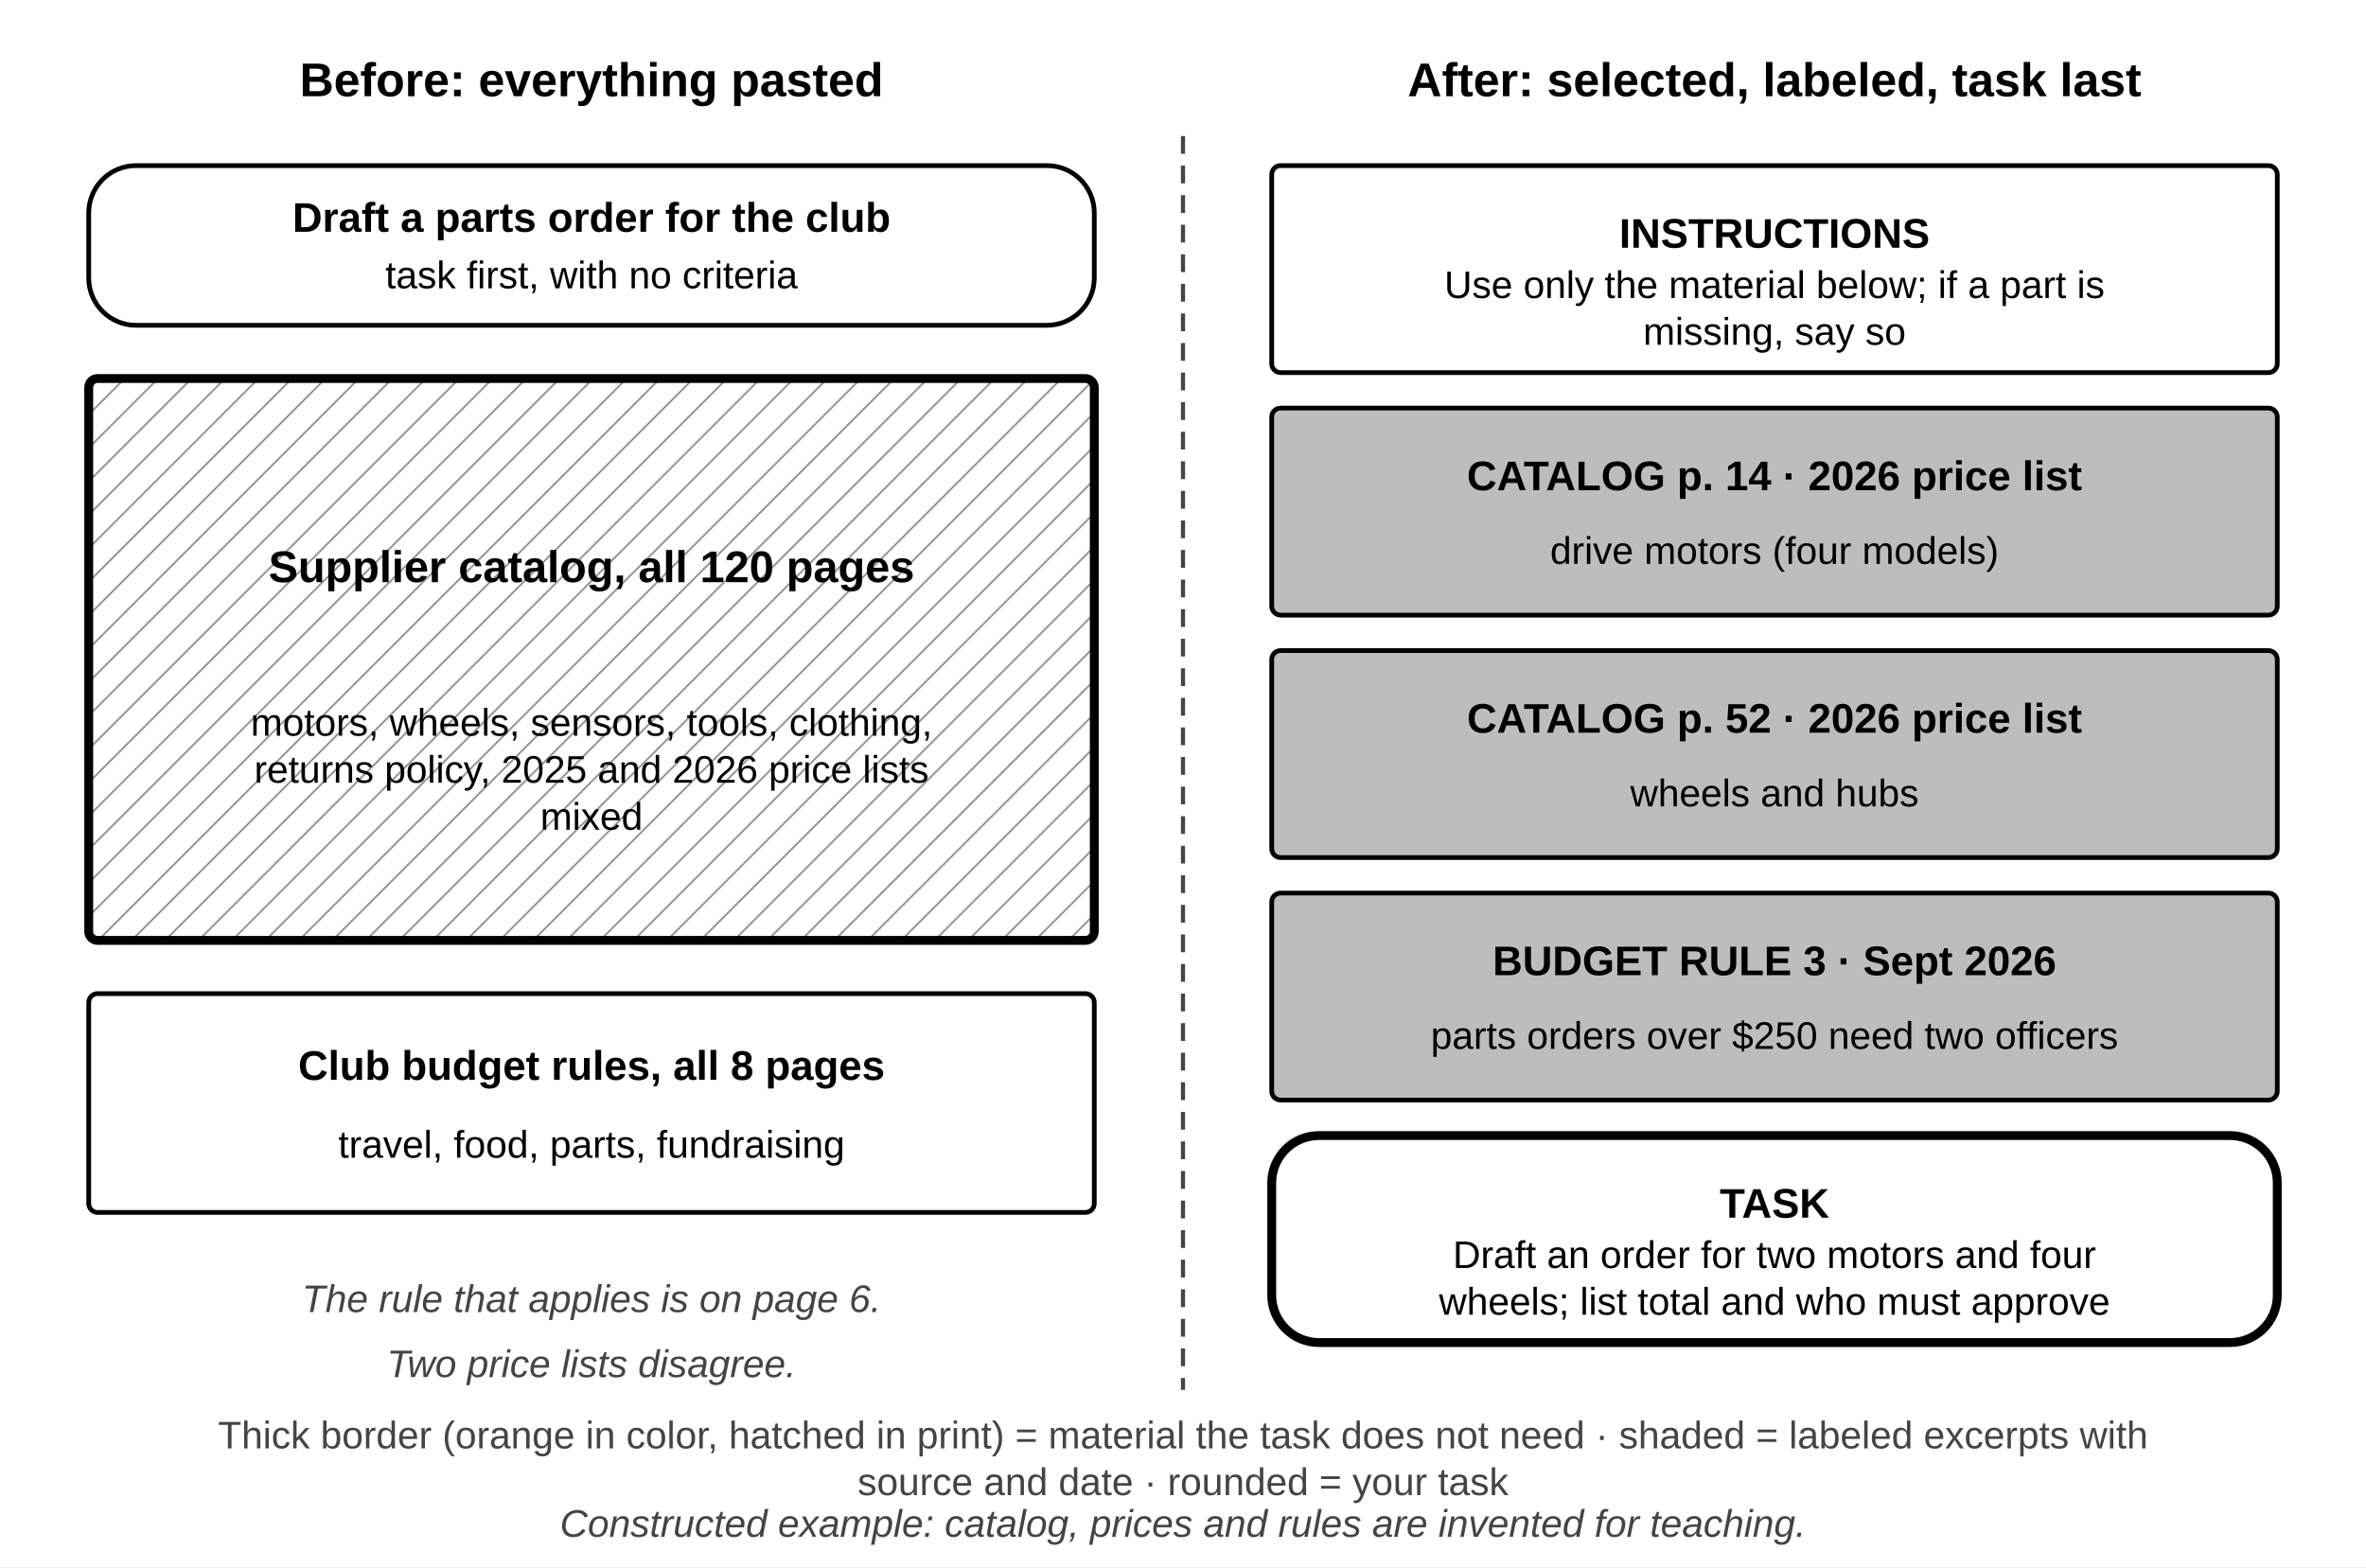
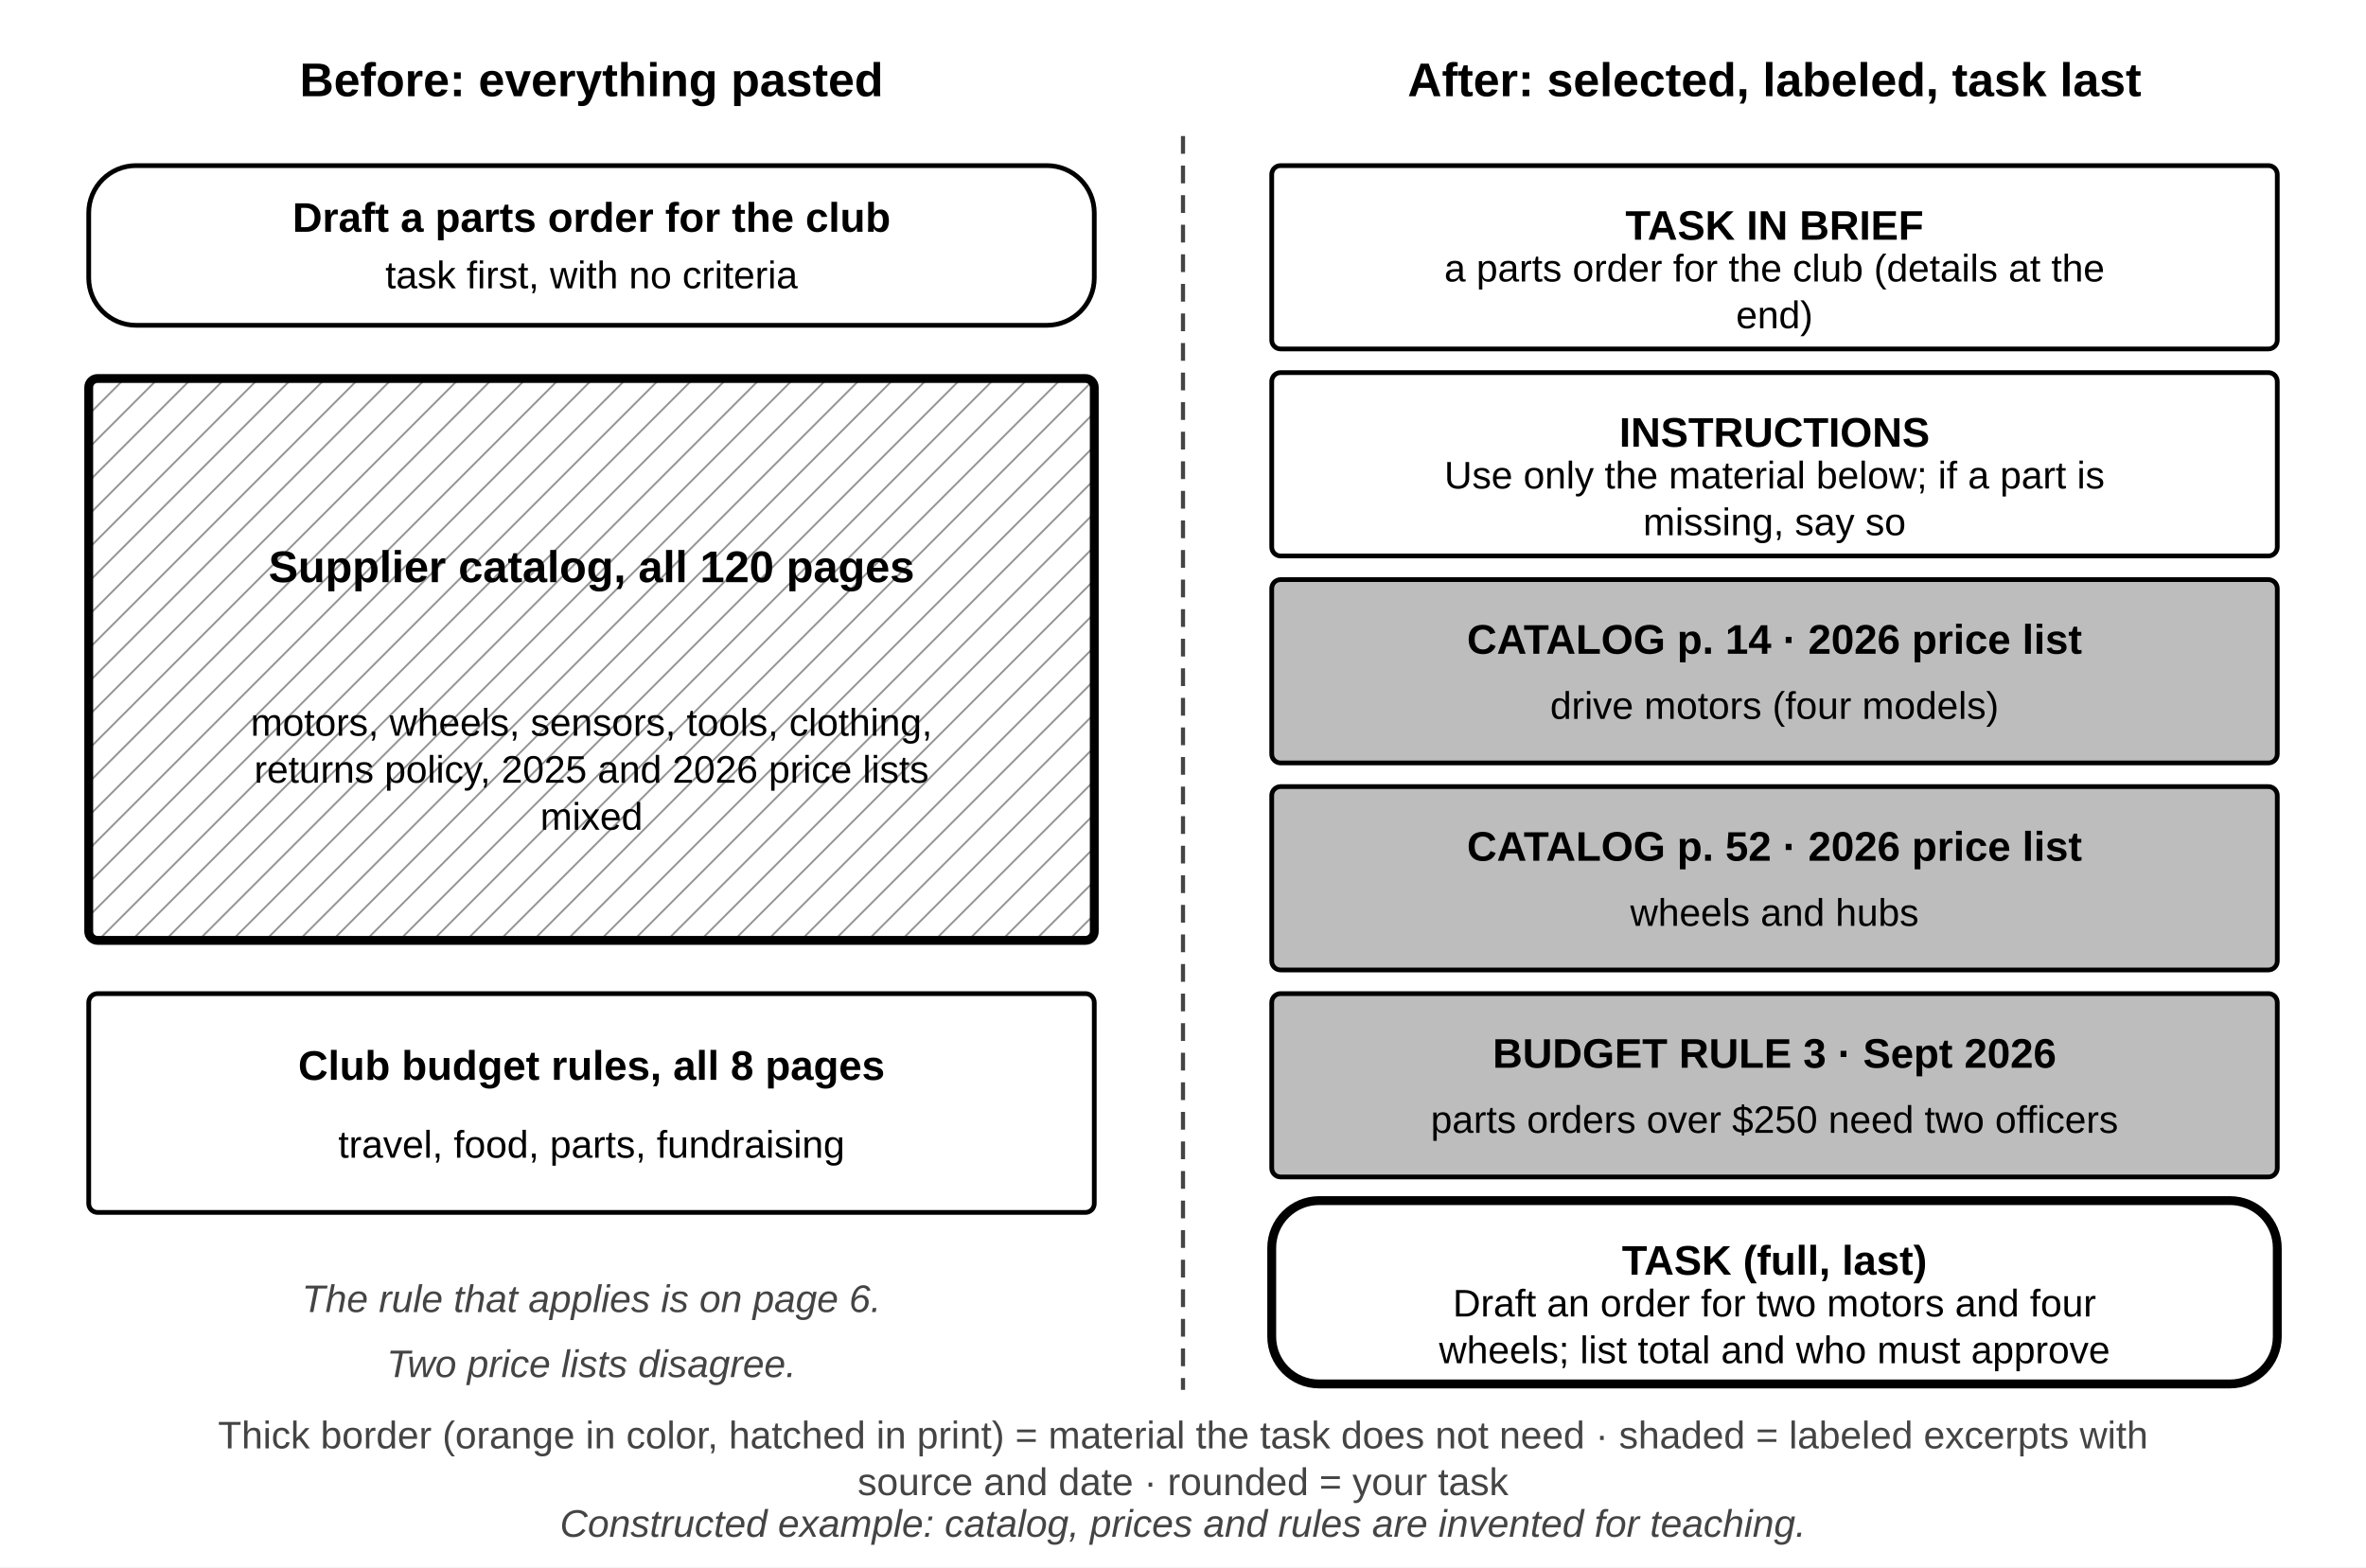
<svg xmlns="http://www.w3.org/2000/svg" viewBox="0 0 800 530" width="800" height="530" role="img" font-family="'Source Sans 3', 'Source Sans Pro', 'Helvetica Neue', Arial, sans-serif">
  <defs>
    <marker id="arrow-gray" viewBox="0 0 10 10" refX="9" refY="5" markerWidth="7" markerHeight="7" orient="auto-start-reverse">
      <path d="M0,0 L10,5 L0,10 z" fill="#000000" />
    </marker>
    <pattern id="hatch" patternUnits="userSpaceOnUse" width="8" height="8" patternTransform="rotate(45)">
      <rect width="8" height="8" fill="#FFFFFF" />
      <line x1="0" y1="0" x2="0" y2="8" stroke="#9A9A9A" stroke-width="1.3" />
    </pattern>
    <pattern id="dots" patternUnits="userSpaceOnUse" width="7" height="7">
      <rect width="7" height="7" fill="#FFFFFF" />
      <circle cx="3.5" cy="3.5" r="1.2" fill="#000" />
    </pattern>
  </defs>
  <rect width="800" height="530" fill="#FFFFFF" />
  <text x="200.0" y="28.0" font-size="16" font-weight="700" text-anchor="middle" dominant-baseline="middle" fill="#000000" style="">Before: everything pasted</text>
  <text x="600.0" y="28.0" font-size="16" font-weight="700" text-anchor="middle" dominant-baseline="middle" fill="#000000" style="">After: selected, labeled, task last</text>
  <line x1="400" y1="46" x2="400" y2="470" stroke="#444444" stroke-width="1.4" stroke-dasharray="6 4" />
  <rect x="30" y="56" width="340" height="54" rx="16" fill="#FFFFFF" stroke="#000000" stroke-width="1.6" />
  <text x="200.0" y="74.4" font-size="14" font-weight="600" text-anchor="middle" dominant-baseline="middle" fill="#000000" style="">Draft a parts order for the club</text>
  <text x="200.0" y="93.8" font-size="13" font-weight="normal" text-anchor="middle" dominant-baseline="middle" fill="#000000" style="">task first, with no criteria</text>
  <rect x="30" y="128" width="340" height="190" rx="3" fill="url(#hatch)" stroke="#000000" stroke-width="3" />
  <text x="200.0" y="192.6" font-size="15" font-weight="600" text-anchor="middle" dominant-baseline="middle" fill="#000000" style="">Supplier catalog, all 120 pages</text>
  <text x="200.0" y="245.1" font-size="13" font-weight="normal" text-anchor="middle" dominant-baseline="middle" fill="#000000" style="">motors, wheels, sensors, tools, clothing,</text>
  <text x="200.0" y="261.0" font-size="13" font-weight="normal" text-anchor="middle" dominant-baseline="middle" fill="#000000" style="">returns policy, 2025 and 2026 price lists</text>
  <text x="200.0" y="276.9" font-size="13" font-weight="normal" text-anchor="middle" dominant-baseline="middle" fill="#000000" style="">mixed</text>
  <rect x="30" y="336" width="340" height="74" rx="3" fill="#FFFFFF" stroke="#000000" stroke-width="1.6" />
  <text x="200.0" y="361.2" font-size="14" font-weight="600" text-anchor="middle" dominant-baseline="middle" fill="#000000" style="">Club budget rules, all 8 pages</text>
  <text x="200.0" y="387.8" font-size="13" font-weight="normal" text-anchor="middle" dominant-baseline="middle" fill="#000000" style="">travel, food, parts, fundraising</text>
  <text x="200.0" y="440.0" font-size="13" font-weight="normal" text-anchor="middle" dominant-baseline="middle" fill="#444444" style="font-style:italic;">The rule that applies is on page 6.</text>
  <text x="200.0" y="462.0" font-size="13" font-weight="normal" text-anchor="middle" dominant-baseline="middle" fill="#444444" style="font-style:italic;">Two price lists disagree.</text>
-   <rect x="430" y="56" width="340" height="70" rx="3" fill="#FFFFFF" stroke="#000000" stroke-width="1.6" />
-   <text x="600.0" y="79.8" font-size="14" font-weight="600" text-anchor="middle" dominant-baseline="middle" fill="#000000" style="">INSTRUCTIONS</text>
-   <text x="600.0" y="97.1" font-size="13" font-weight="normal" text-anchor="middle" dominant-baseline="middle" fill="#000000" style="">Use only the material below; if a part is</text>
-   <text x="600.0" y="112.9" font-size="13" font-weight="normal" text-anchor="middle" dominant-baseline="middle" fill="#000000" style="">missing, say so</text>
-   <rect x="430" y="138" width="340" height="70" rx="3" fill="#BDBDBD" stroke="#000000" stroke-width="1.6" />
-   <text x="600.0" y="161.8" font-size="14" font-weight="600" text-anchor="middle" dominant-baseline="middle" fill="#000000" style="">CATALOG p. 14 · 2026 price list</text>
-   <text x="600.0" y="187.0" font-size="13" font-weight="normal" text-anchor="middle" dominant-baseline="middle" fill="#000000" style="">drive motors (four models)</text>
-   <rect x="430" y="220" width="340" height="70" rx="3" fill="#BDBDBD" stroke="#000000" stroke-width="1.6" />
-   <text x="600.0" y="243.8" font-size="14" font-weight="600" text-anchor="middle" dominant-baseline="middle" fill="#000000" style="">CATALOG p. 52 · 2026 price list</text>
-   <text x="600.0" y="269.0" font-size="13" font-weight="normal" text-anchor="middle" dominant-baseline="middle" fill="#000000" style="">wheels and hubs</text>
-   <rect x="430" y="302" width="340" height="70" rx="3" fill="#BDBDBD" stroke="#000000" stroke-width="1.6" />
-   <text x="600.0" y="325.8" font-size="14" font-weight="600" text-anchor="middle" dominant-baseline="middle" fill="#000000" style="">BUDGET RULE 3 · Sept 2026</text>
-   <text x="600.0" y="351.0" font-size="13" font-weight="normal" text-anchor="middle" dominant-baseline="middle" fill="#000000" style="">parts orders over $250 need two officers</text>
-   <rect x="430" y="384" width="340" height="70" rx="16" fill="#FFFFFF" stroke="#000000" stroke-width="3" />
-   <text x="600.0" y="407.8" font-size="14" font-weight="600" text-anchor="middle" dominant-baseline="middle" fill="#000000" style="">TASK</text>
-   <text x="600.0" y="425.1" font-size="13" font-weight="normal" text-anchor="middle" dominant-baseline="middle" fill="#000000" style="">Draft an order for two motors and four</text>
-   <text x="600.0" y="440.9" font-size="13" font-weight="normal" text-anchor="middle" dominant-baseline="middle" fill="#000000" style="">wheels; list total and who must approve</text>
+   <rect x="430" y="56" width="340" height="62" rx="3" fill="#FFFFFF" stroke="#000000" stroke-width="1.6" />
+   <text x="600.0" y="77.1" font-size="14" font-weight="600" text-anchor="middle" dominant-baseline="middle" fill="#000000" style="">TASK IN BRIEF</text>
+   <text x="600.0" y="91.5" font-size="13" font-weight="normal" text-anchor="middle" dominant-baseline="middle" fill="#000000" style="">a parts order for the club (details at the</text>
+   <text x="600.0" y="107.3" font-size="13" font-weight="normal" text-anchor="middle" dominant-baseline="middle" fill="#000000" style="">end)</text>
+   <rect x="430" y="126" width="340" height="62" rx="3" fill="#FFFFFF" stroke="#000000" stroke-width="1.6" />
+   <text x="600.0" y="147.1" font-size="14" font-weight="600" text-anchor="middle" dominant-baseline="middle" fill="#000000" style="">INSTRUCTIONS</text>
+   <text x="600.0" y="161.5" font-size="13" font-weight="normal" text-anchor="middle" dominant-baseline="middle" fill="#000000" style="">Use only the material below; if a part is</text>
+   <text x="600.0" y="177.3" font-size="13" font-weight="normal" text-anchor="middle" dominant-baseline="middle" fill="#000000" style="">missing, say so</text>
+   <rect x="430" y="196" width="340" height="62" rx="3" fill="#BDBDBD" stroke="#000000" stroke-width="1.6" />
+   <text x="600.0" y="217.1" font-size="14" font-weight="600" text-anchor="middle" dominant-baseline="middle" fill="#000000" style="">CATALOG p. 14 · 2026 price list</text>
+   <text x="600.0" y="239.4" font-size="13" font-weight="normal" text-anchor="middle" dominant-baseline="middle" fill="#000000" style="">drive motors (four models)</text>
+   <rect x="430" y="266" width="340" height="62" rx="3" fill="#BDBDBD" stroke="#000000" stroke-width="1.6" />
+   <text x="600.0" y="287.1" font-size="14" font-weight="600" text-anchor="middle" dominant-baseline="middle" fill="#000000" style="">CATALOG p. 52 · 2026 price list</text>
+   <text x="600.0" y="309.4" font-size="13" font-weight="normal" text-anchor="middle" dominant-baseline="middle" fill="#000000" style="">wheels and hubs</text>
+   <rect x="430" y="336" width="340" height="62" rx="3" fill="#BDBDBD" stroke="#000000" stroke-width="1.6" />
+   <text x="600.0" y="357.1" font-size="14" font-weight="600" text-anchor="middle" dominant-baseline="middle" fill="#000000" style="">BUDGET RULE 3 · Sept 2026</text>
+   <text x="600.0" y="379.4" font-size="13" font-weight="normal" text-anchor="middle" dominant-baseline="middle" fill="#000000" style="">parts orders over $250 need two officers</text>
+   <rect x="430" y="406" width="340" height="62" rx="16" fill="#FFFFFF" stroke="#000000" stroke-width="3" />
+   <text x="600.0" y="427.1" font-size="14" font-weight="600" text-anchor="middle" dominant-baseline="middle" fill="#000000" style="">TASK (full, last)</text>
+   <text x="600.0" y="441.5" font-size="13" font-weight="normal" text-anchor="middle" dominant-baseline="middle" fill="#000000" style="">Draft an order for two motors and four</text>
+   <text x="600.0" y="457.3" font-size="13" font-weight="normal" text-anchor="middle" dominant-baseline="middle" fill="#000000" style="">wheels; list total and who must approve</text>
  <text x="400.0" y="486.1" font-size="13" font-weight="normal" text-anchor="middle" dominant-baseline="middle" fill="#444444" style="">Thick border (orange in color, hatched in print) = material the task does not need · shaded = labeled excerpts with</text>
  <text x="400.0" y="501.9" font-size="13" font-weight="normal" text-anchor="middle" dominant-baseline="middle" fill="#444444" style="">source and date · rounded = your task</text>
  <text x="400.0" y="516.0" font-size="13" font-weight="normal" text-anchor="middle" dominant-baseline="middle" fill="#444444" style="font-style:italic;">Constructed example: catalog, prices and rules are invented for teaching.</text>
</svg>
